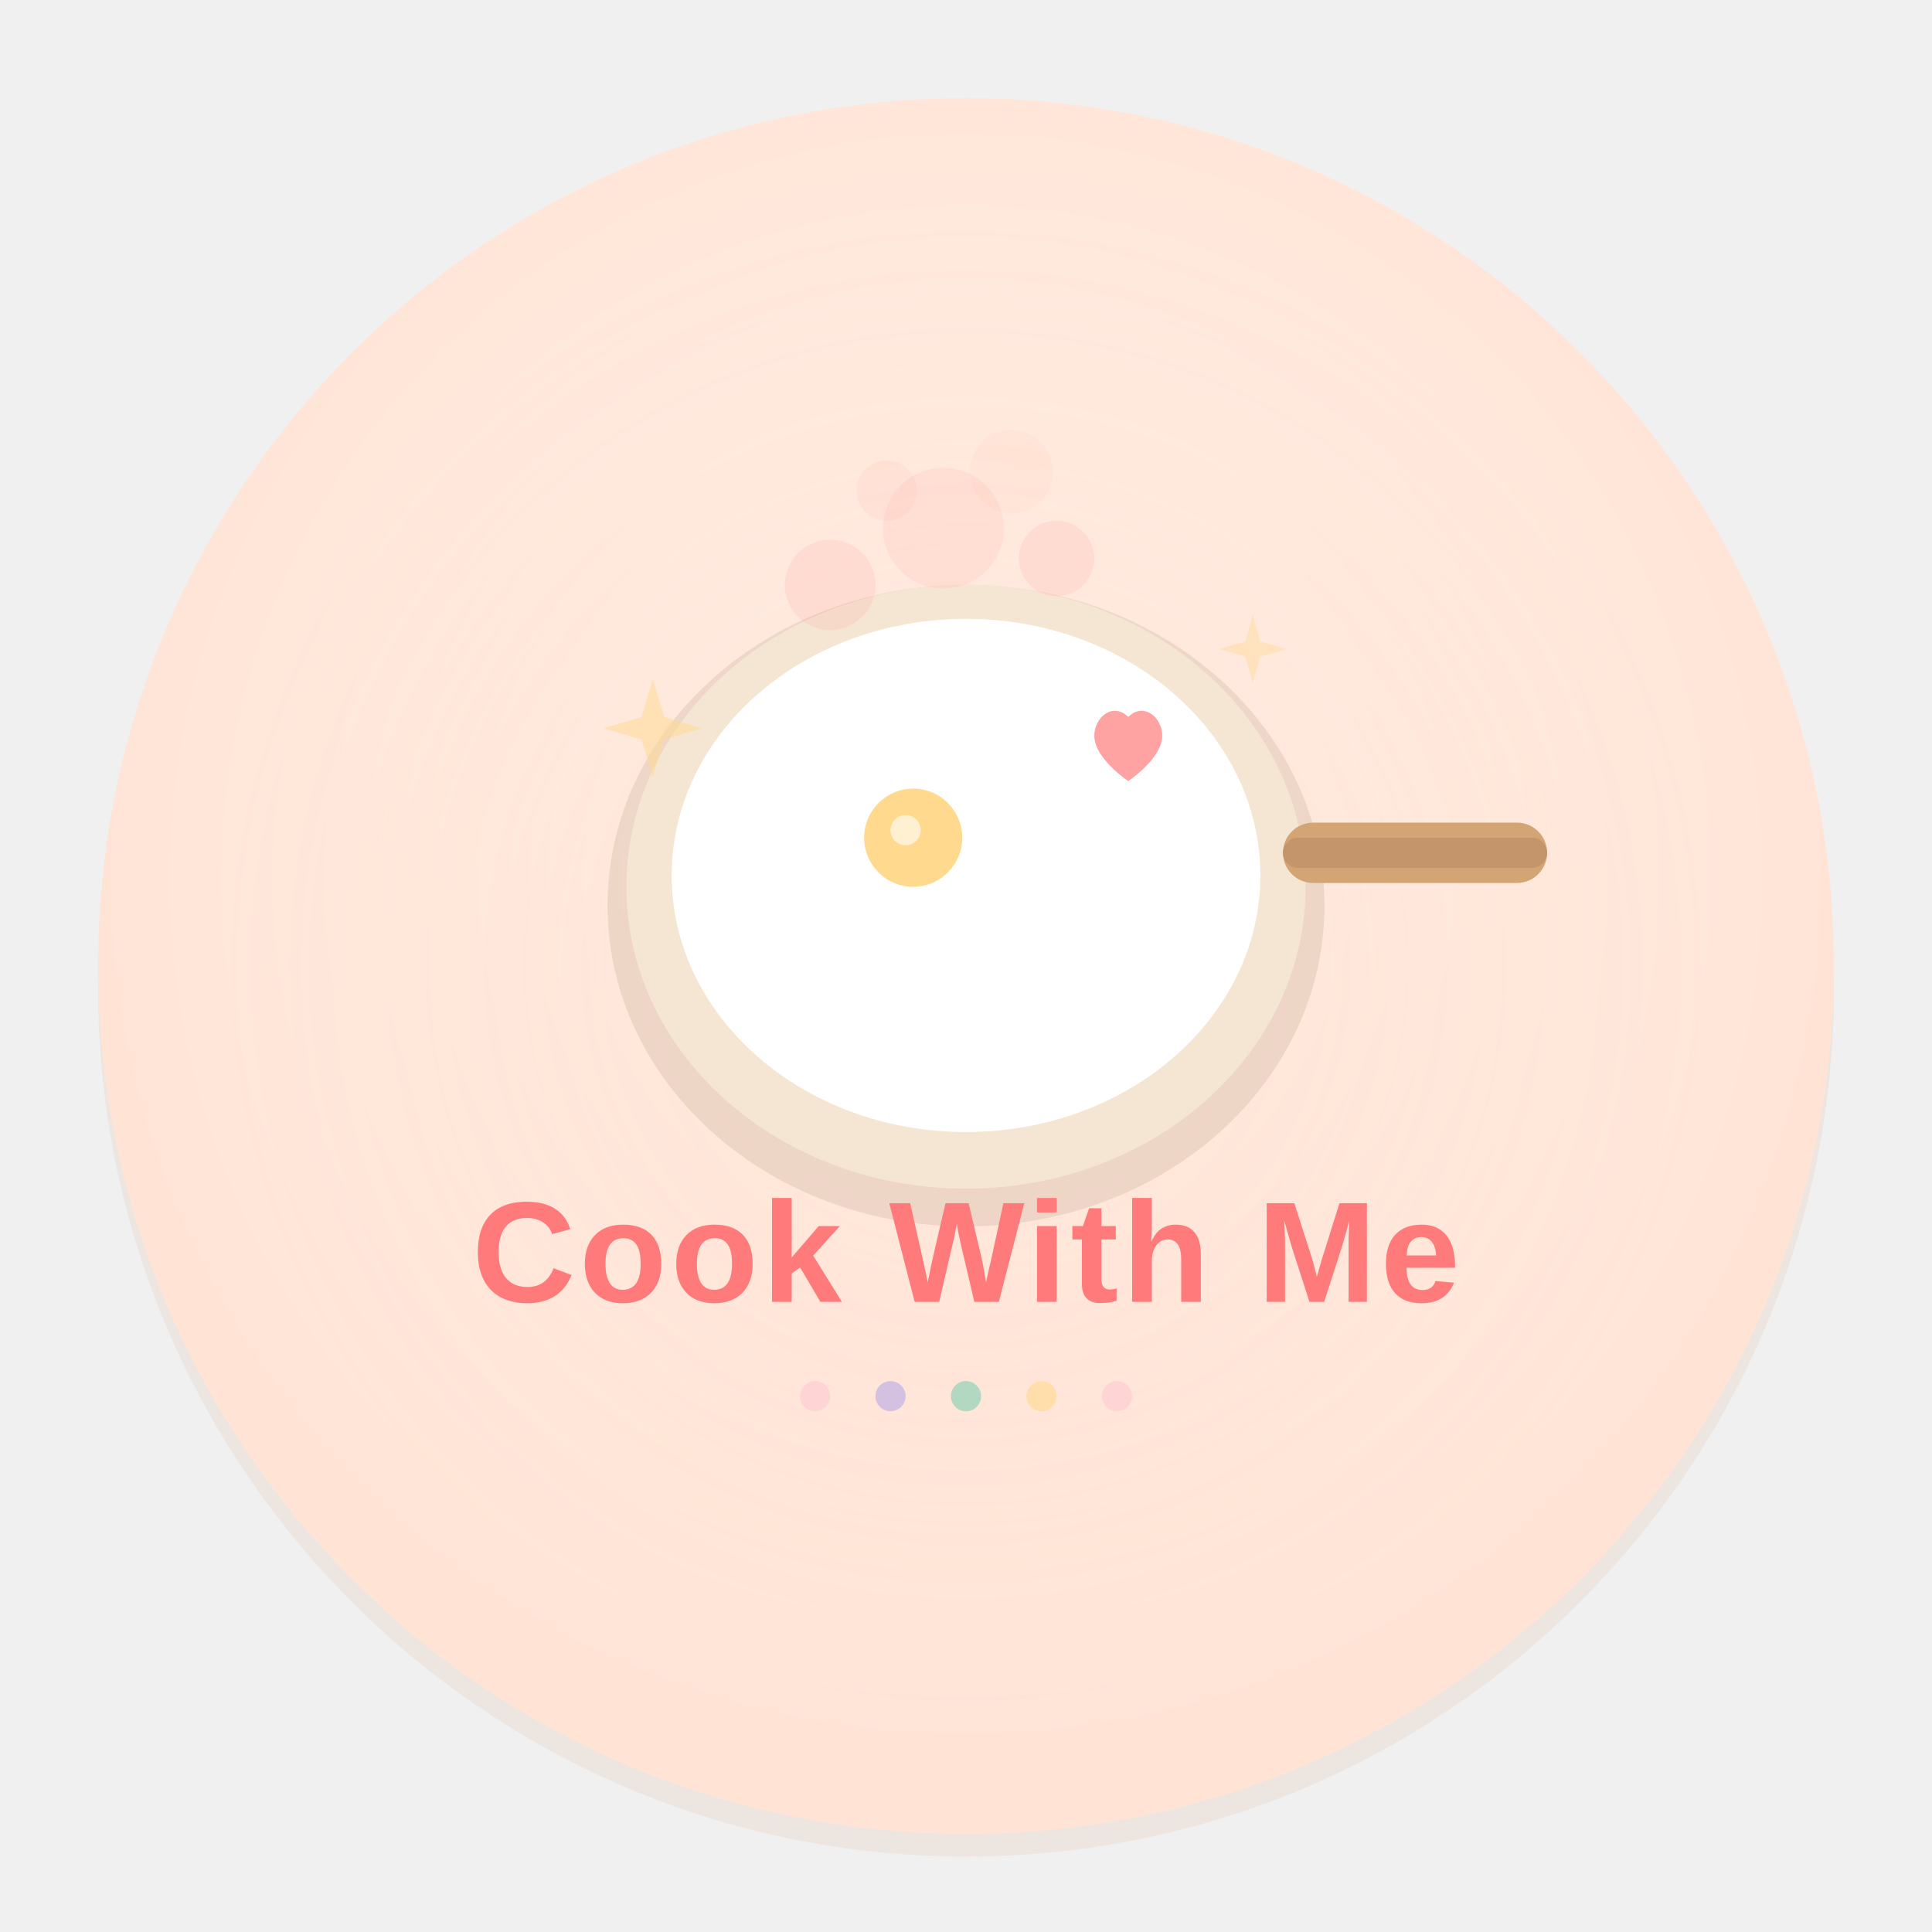
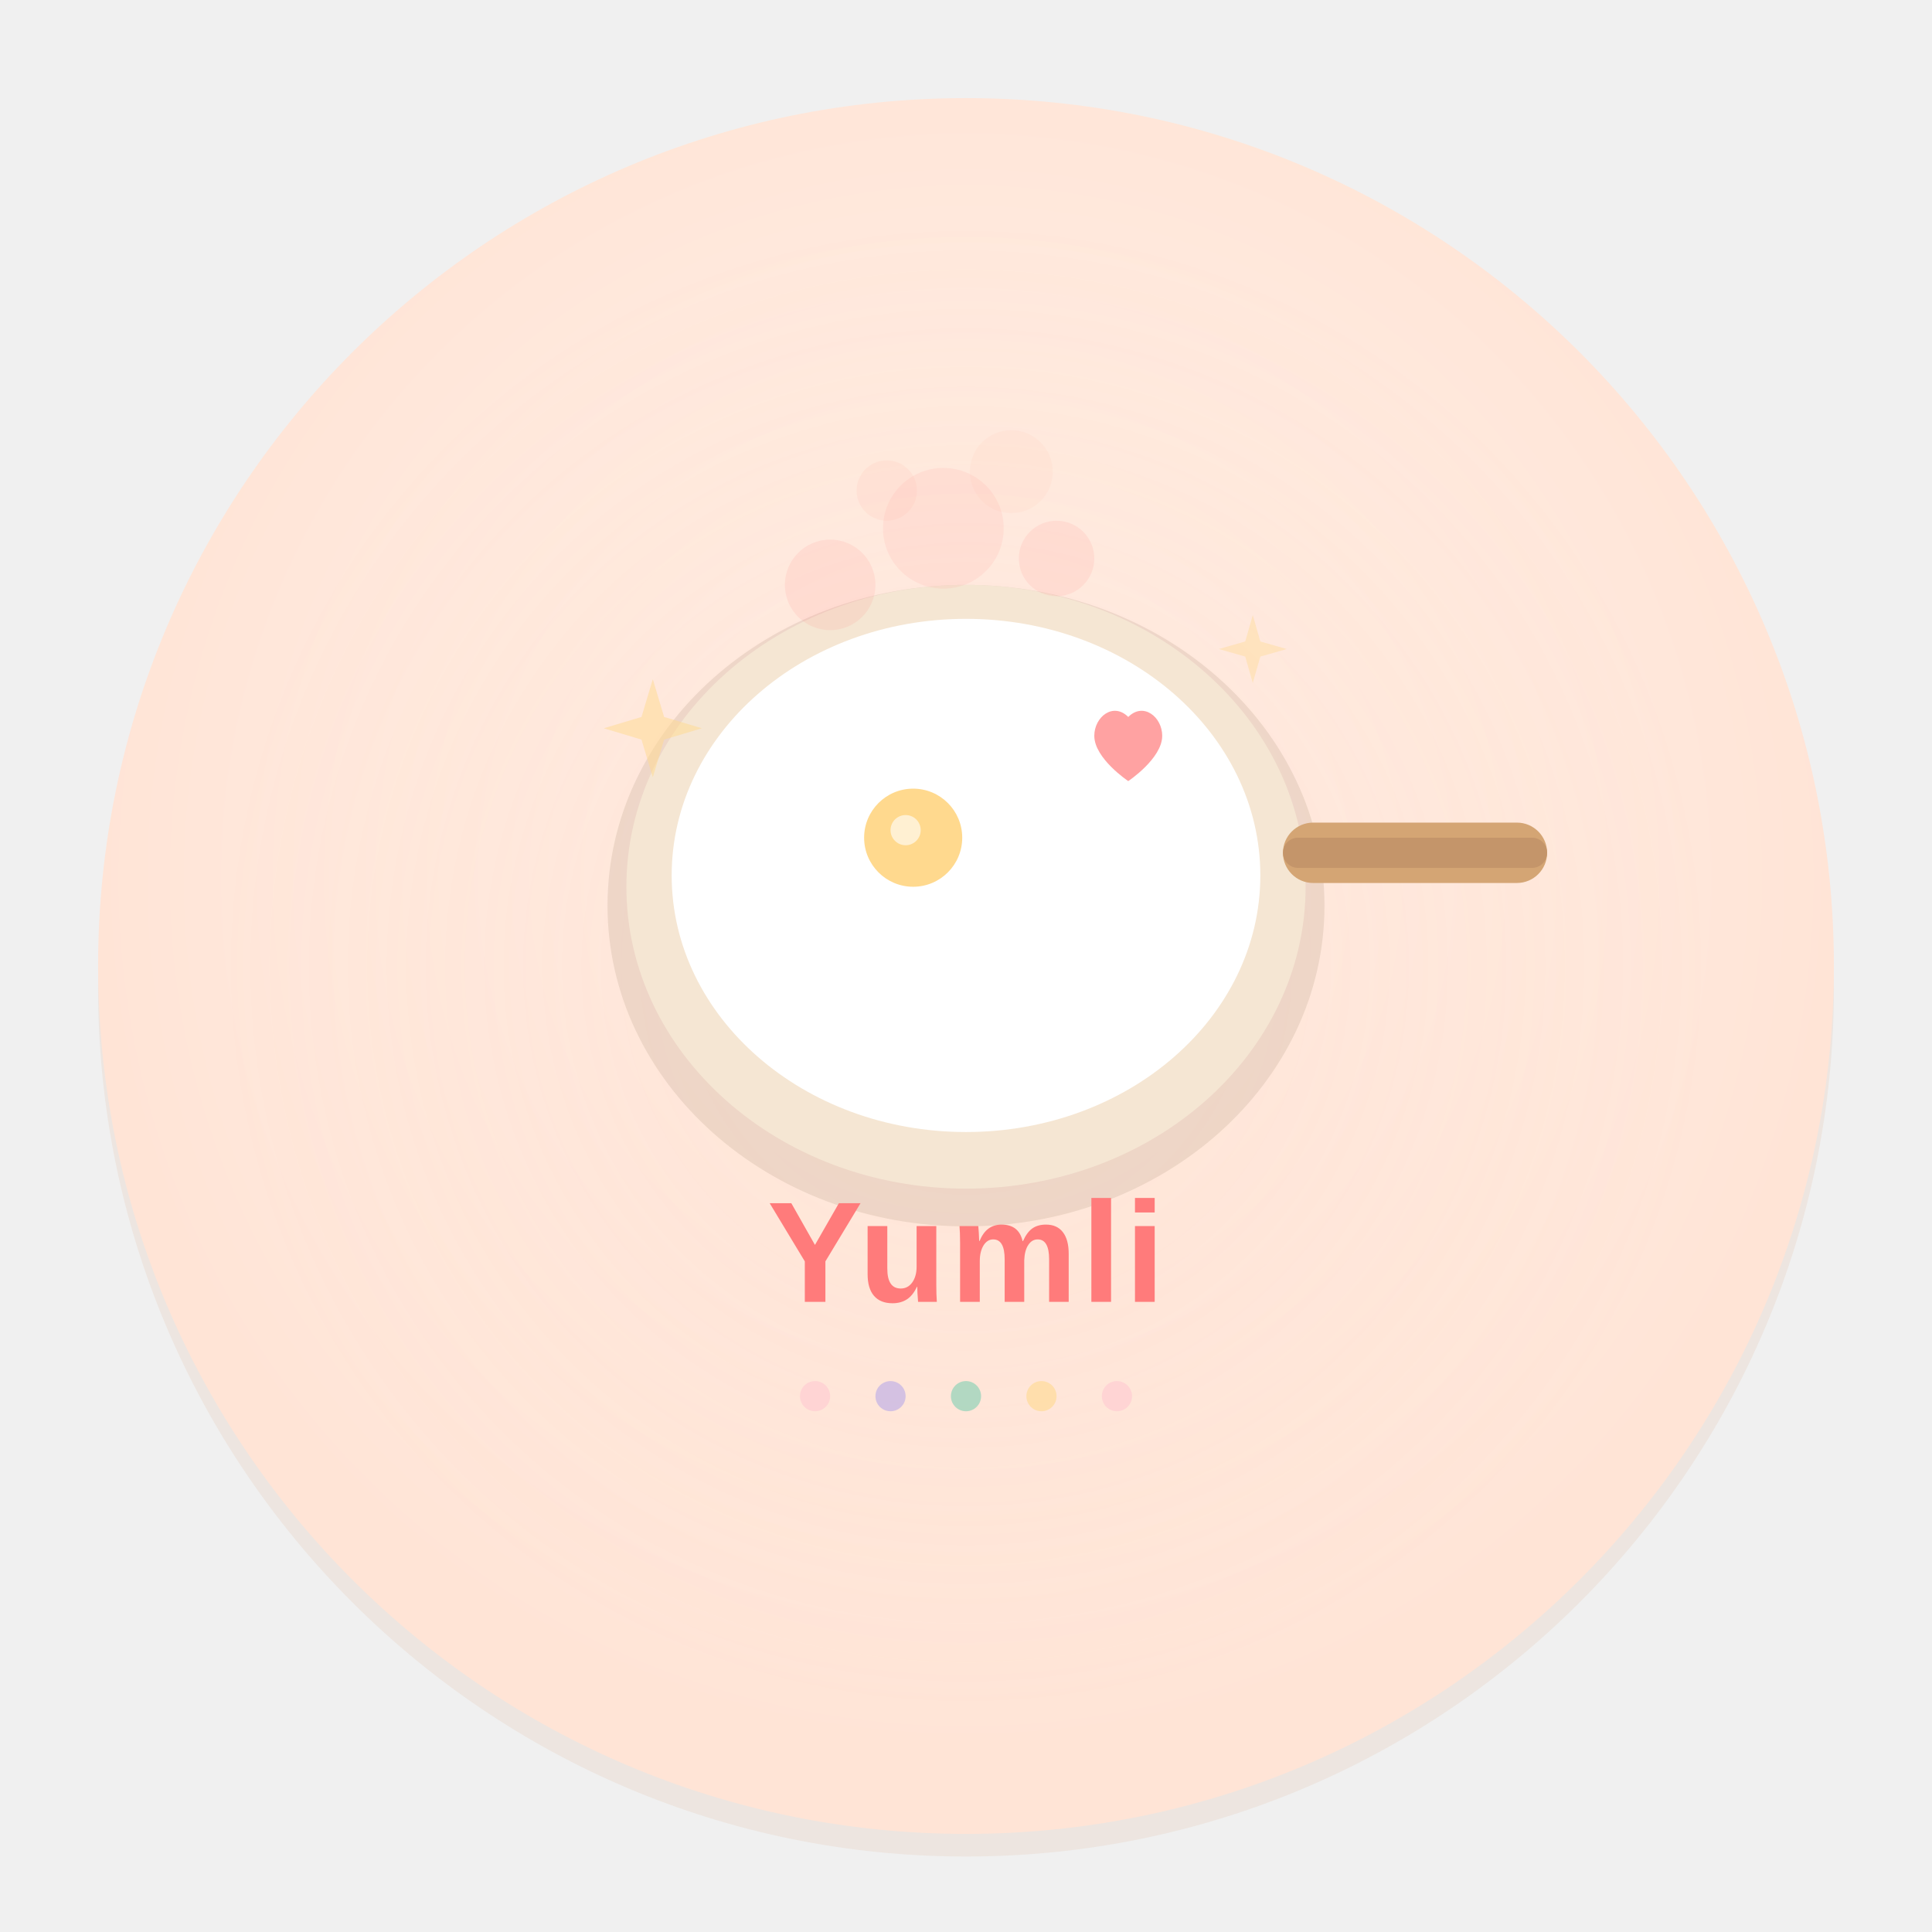
<svg xmlns="http://www.w3.org/2000/svg" viewBox="0 0 512 512" width="512" height="512">
  <defs>
    <radialGradient id="bg" cx="50%" cy="45%" r="50%">
      <stop offset="0%" stop-color="#FFF5EE" />
      <stop offset="100%" stop-color="#FFE4D6" />
    </radialGradient>
    <radialGradient id="glow" cx="50%" cy="50%" r="50%">
      <stop offset="0%" stop-color="#FF9B70" stop-opacity="0.15" />
      <stop offset="100%" stop-color="#FF9B70" stop-opacity="0" />
    </radialGradient>
  </defs>
  <circle cx="256" cy="262" r="230" fill="#E8D5C8" opacity="0.4" />
  <circle cx="256" cy="256" r="230" fill="url(#bg)" />
  <circle cx="256" cy="256" r="200" fill="url(#glow)" />
  <ellipse cx="256" cy="240" rx="95" ry="85" fill="#8B7355" opacity="0.15" />
  <ellipse cx="256" cy="235" rx="90" ry="80" fill="#F5E6D3" />
  <ellipse cx="256" cy="232" rx="78" ry="68" fill="#FFFFFF" />
  <rect x="340" y="218" width="70" height="16" rx="8" fill="#D4A574" />
  <rect x="340" y="222" width="70" height="8" rx="4" fill="#C4956A" />
  <ellipse cx="240" cy="225" rx="30" ry="26" fill="#FFFFFF" />
  <circle cx="242" cy="222" r="13" fill="#FFD98E" />
  <circle cx="240" cy="220" r="4" fill="#FFFFFF" opacity="0.6" />
  <circle cx="220" cy="155" r="12" fill="#FF7B7B" opacity="0.12" />
  <circle cx="250" cy="140" r="16" fill="#FF7B7B" opacity="0.1" />
  <circle cx="280" cy="148" r="10" fill="#FF7B7B" opacity="0.12" />
  <circle cx="235" cy="130" r="8" fill="#FFB8A8" opacity="0.15" />
  <circle cx="268" cy="125" r="11" fill="#FFB8A8" opacity="0.1" />
  <path d="M290 195 C290 190, 295 186, 299 190 C303 186, 308 190, 308 195 C308 201, 299 207, 299 207 C299 207, 290 201, 290 195Z" fill="#FF7B7B" opacity="0.7" />
  <path d="M170 190 L173 180 L176 190 L186 193 L176 196 L173 206 L170 196 L160 193Z" fill="#FFD98E" opacity="0.5" />
  <path d="M330 170 L332 163 L334 170 L341 172 L334 174 L332 181 L330 174 L323 172Z" fill="#FFD98E" opacity="0.4" />
  <text x="256" y="345" text-anchor="middle" font-family="'Nunito', Arial, sans-serif" font-weight="800" font-size="38" fill="#FF7B7B" letter-spacing="1">
-     Cook With Me
+     Yumli
  </text>
  <circle cx="216" cy="370" r="4" fill="#FFD4D4" />
  <circle cx="236" cy="370" r="4" fill="#B8A9E8" opacity="0.6" />
  <circle cx="256" cy="370" r="4" fill="#7ECFB3" opacity="0.6" />
  <circle cx="276" cy="370" r="4" fill="#FFD98E" opacity="0.6" />
  <circle cx="296" cy="370" r="4" fill="#FFD4D4" />
</svg>
